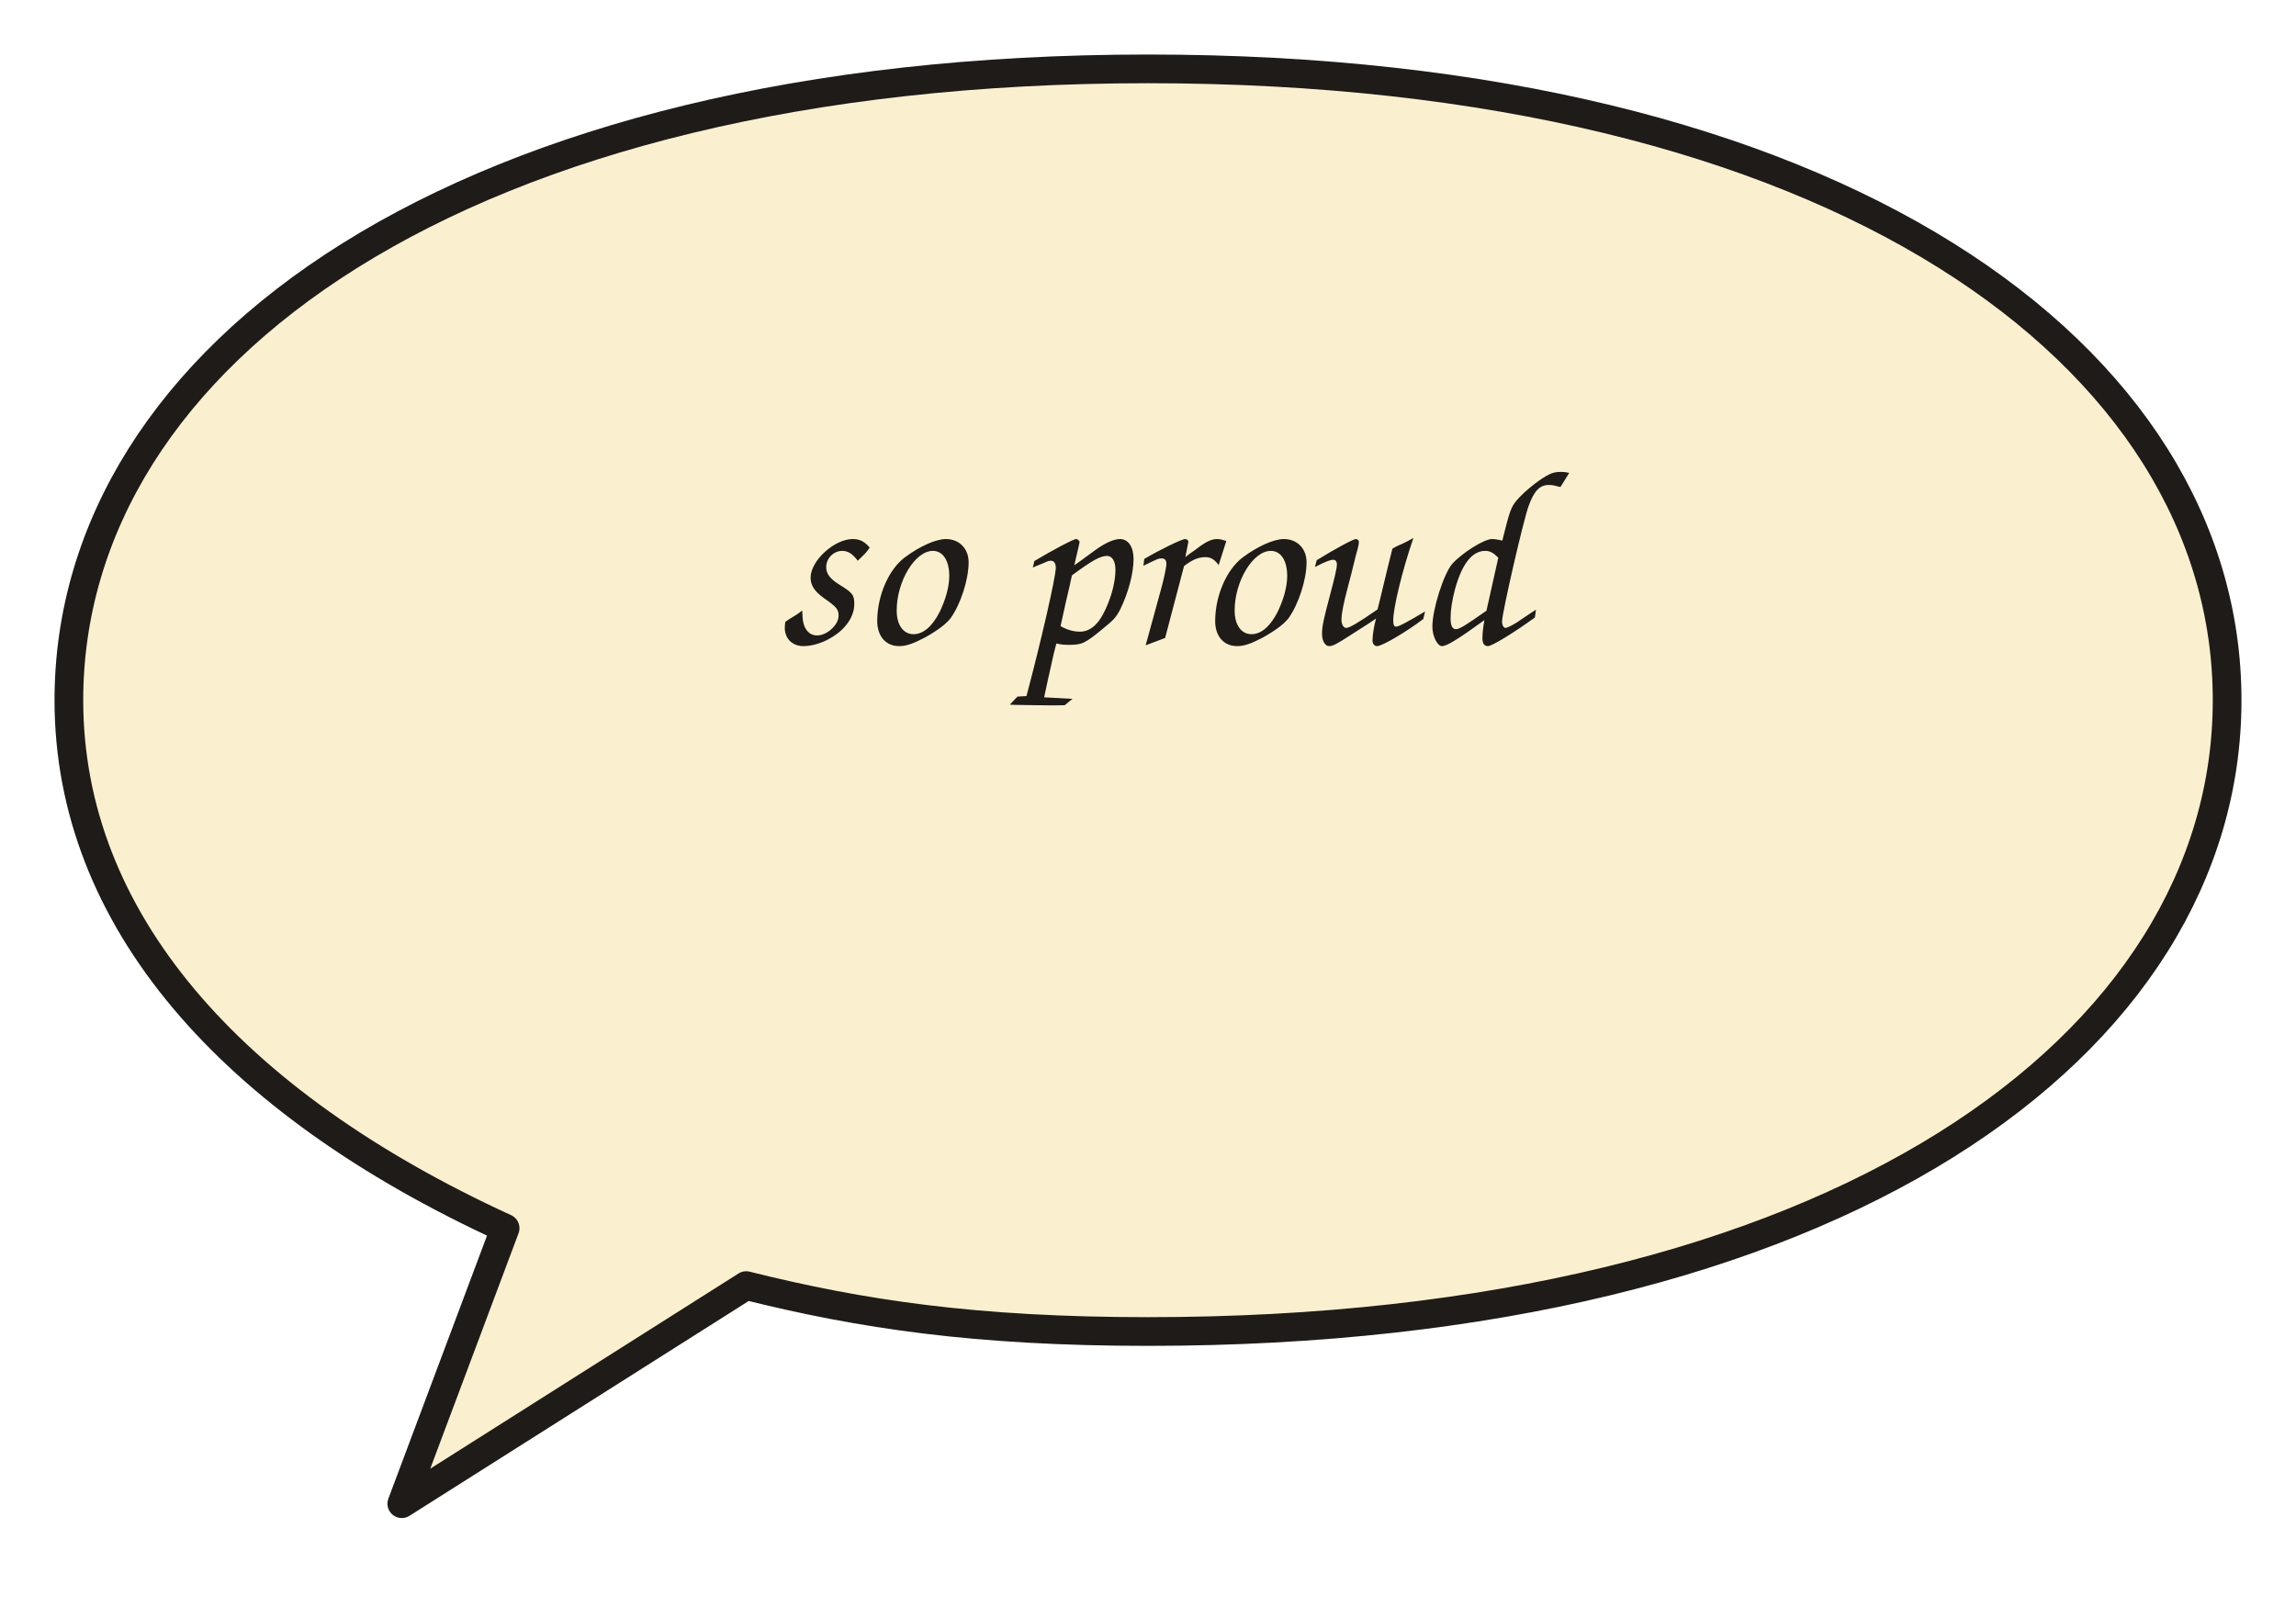
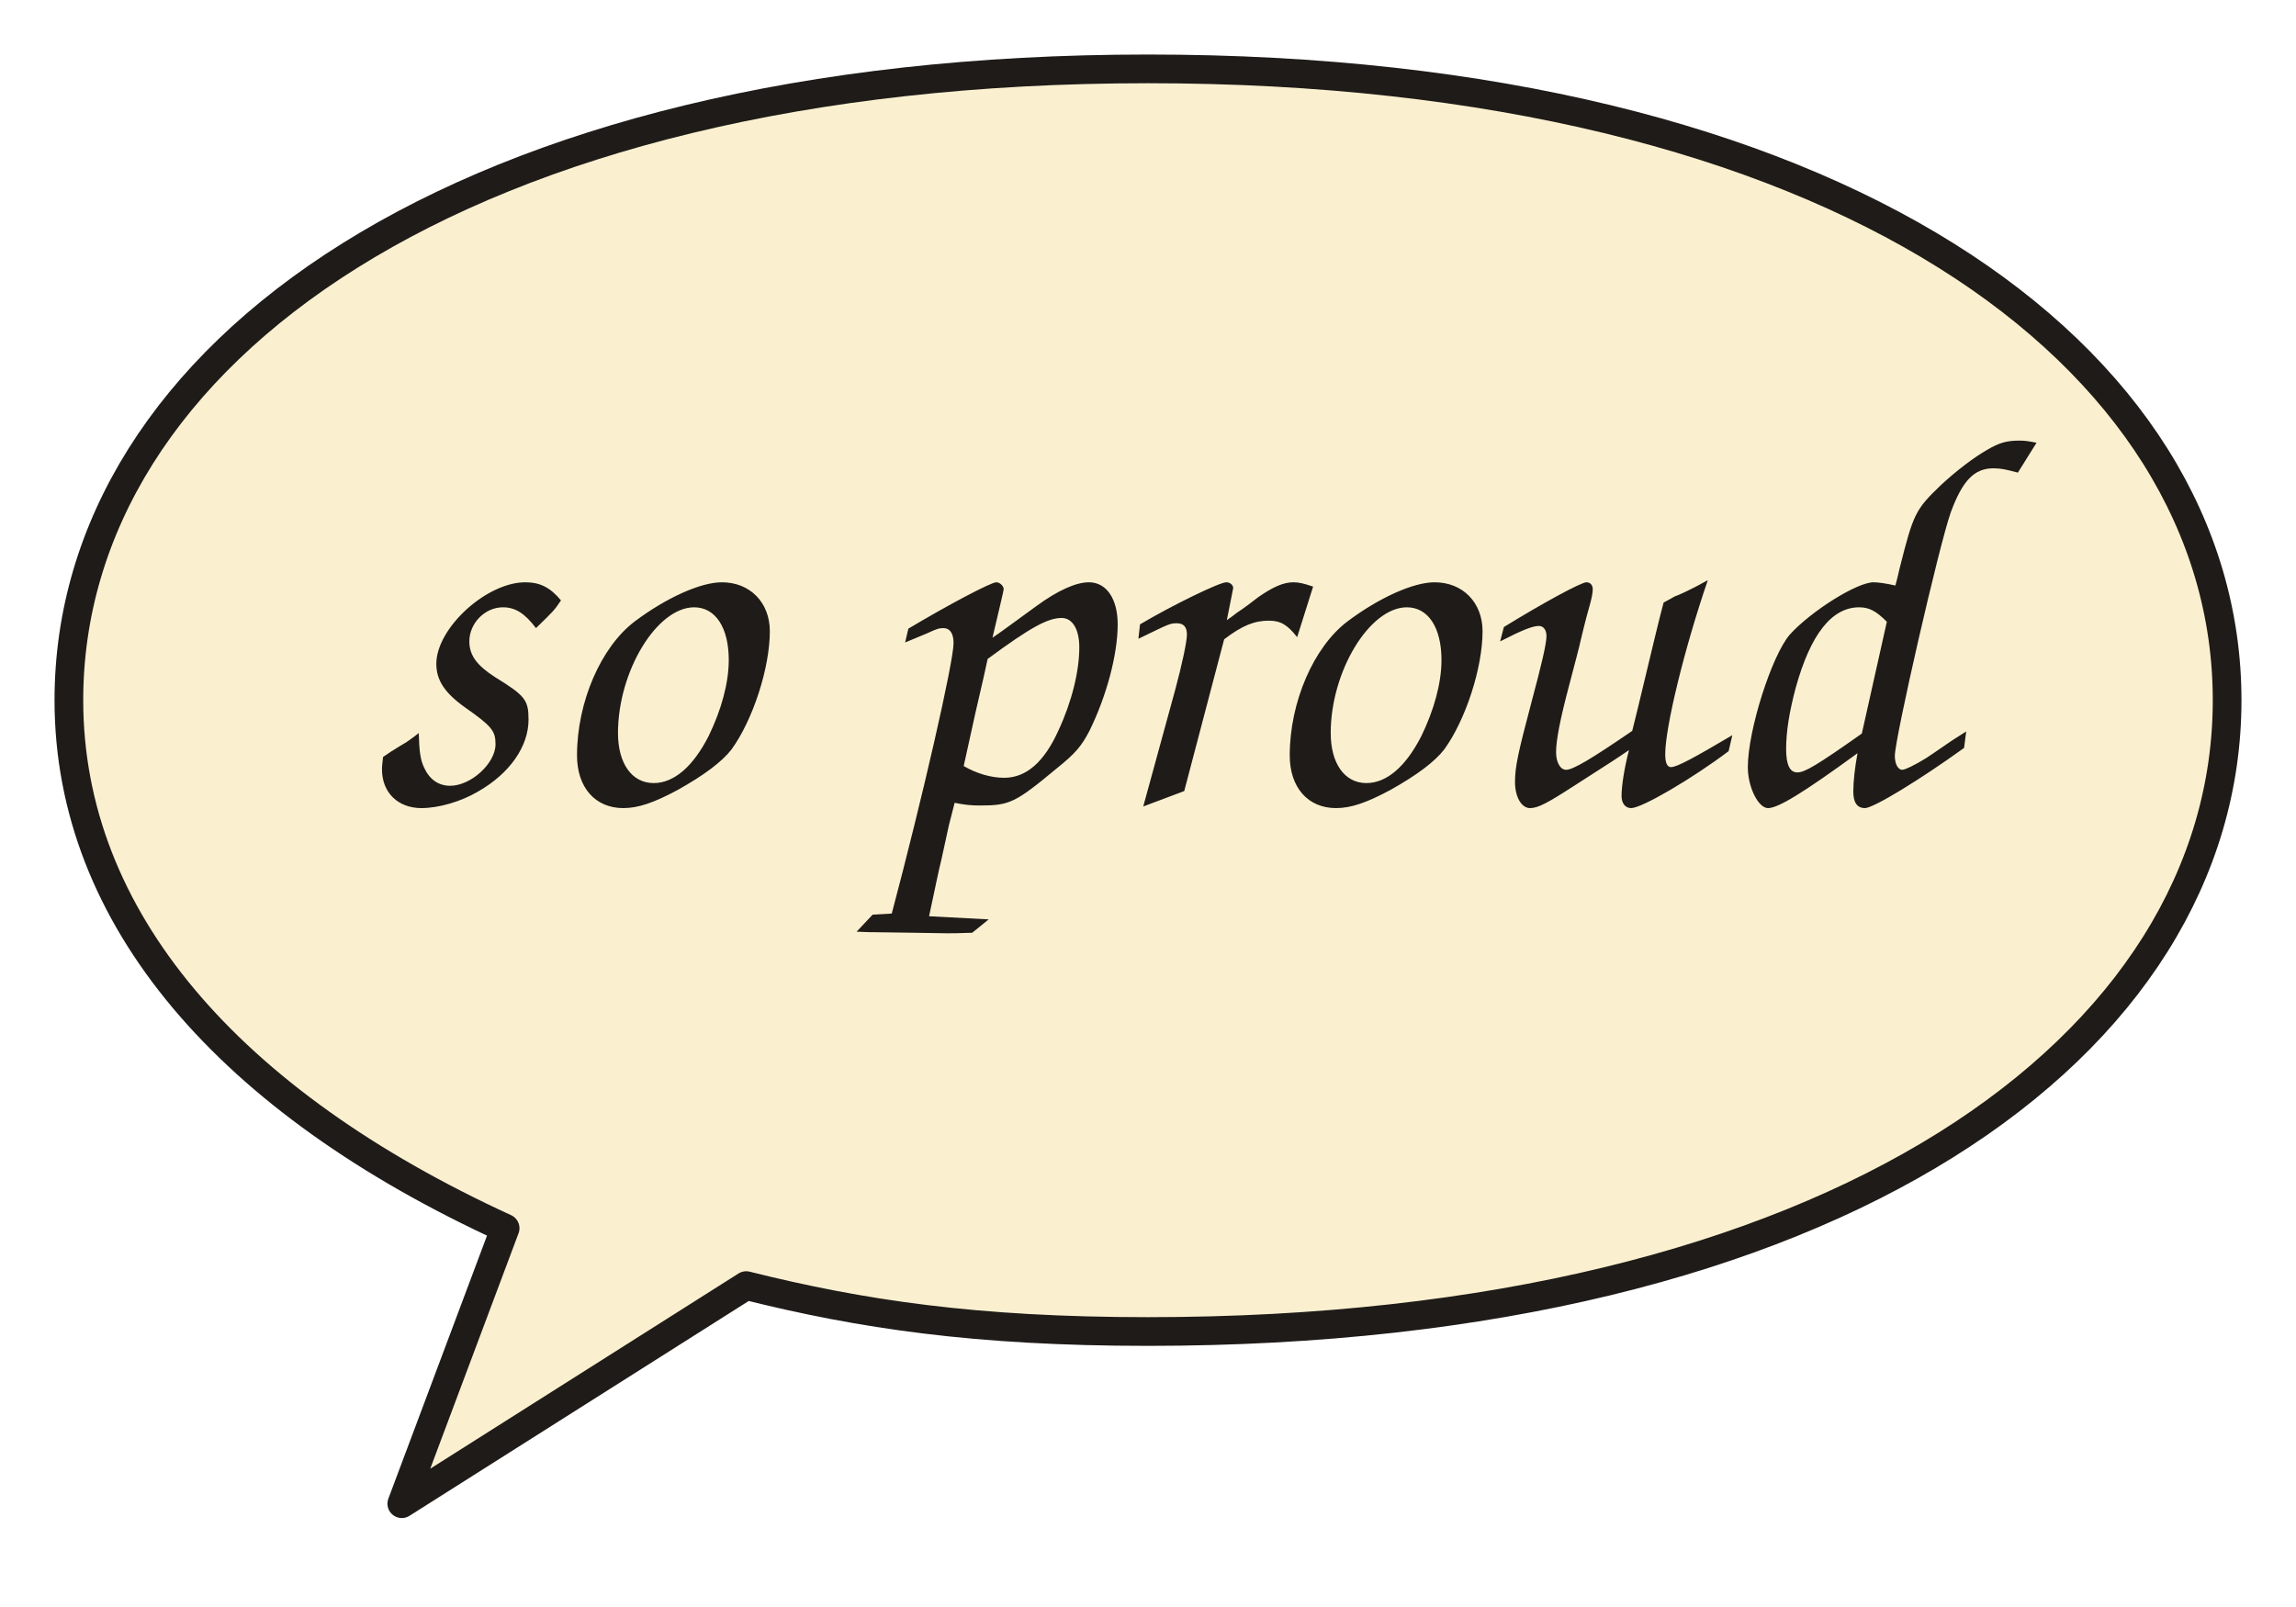
<svg xmlns="http://www.w3.org/2000/svg" viewBox="0 0 400 280" width="400" height="280">
  <path d="M200 12 C320 12 388 62 388 122 C388 182 320 232 200 232 C170 232 150 229 130 224 L70 262 L88 214 C40 192 12 160 12 122 C12 62 80 12 200 12Z" fill="#FAF0D0" stroke="#1F1B18" stroke-width="5" stroke-linejoin="round" />
-   <text x="200" y="112.0" text-anchor="middle" font-family="'Caveat Brush','Caveat',cursive" font-weight="400" font-style="normal" font-size="44" letter-spacing="0" fill="#1F1B18">so proud</text>
+   <text x="200" y="139.6" text-anchor="middle" font-family="'Caveat Brush','Caveat',cursive" font-weight="400" font-style="normal" font-size="92.8" letter-spacing="0" fill="#1F1B18">so proud</text>
</svg>
